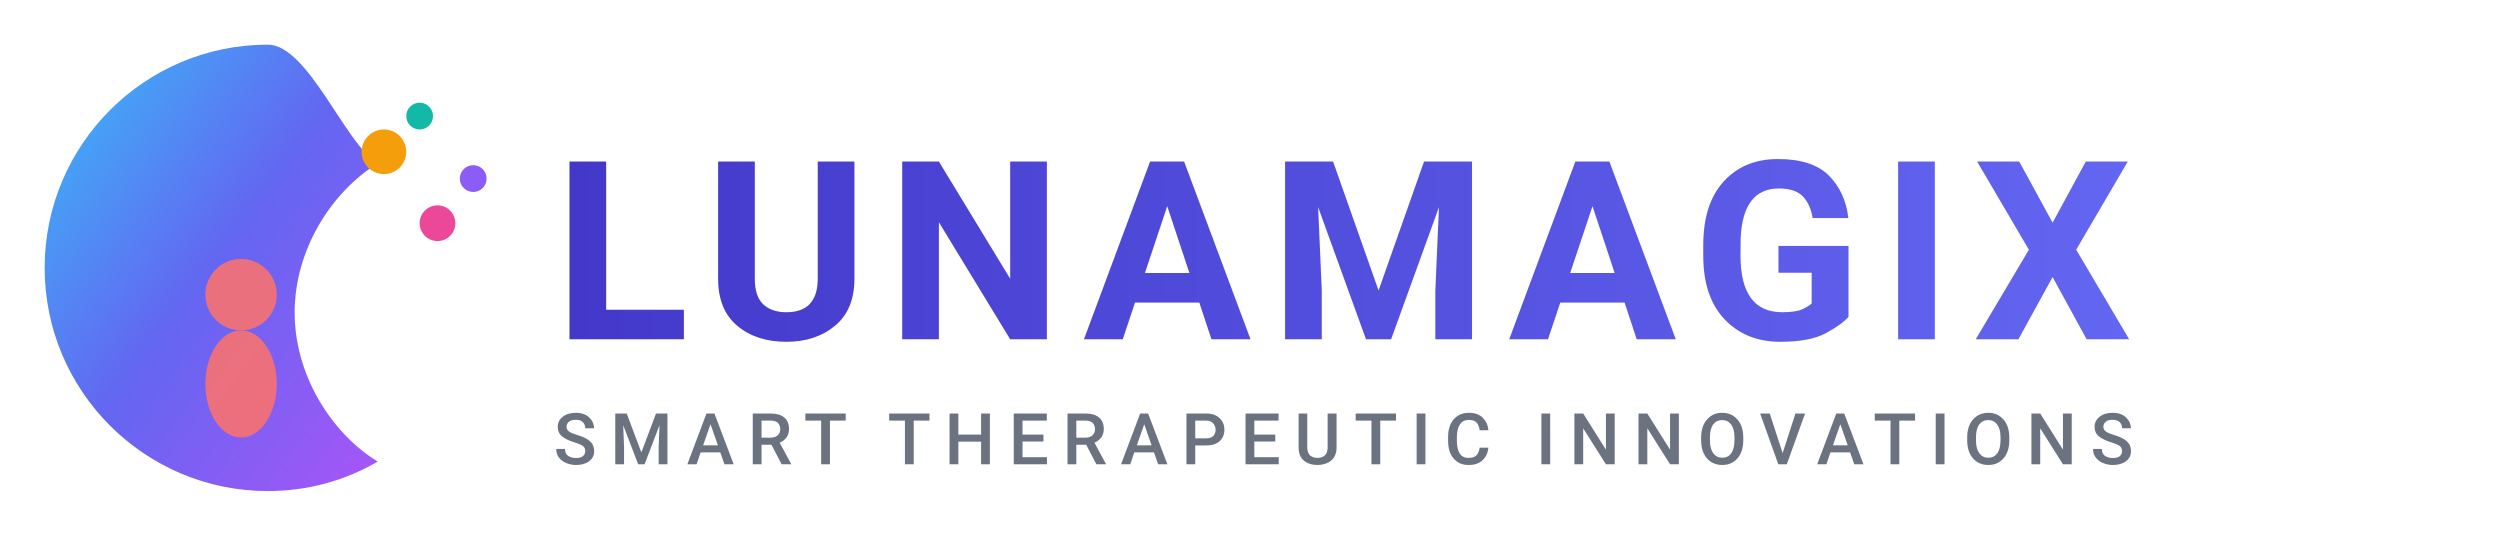
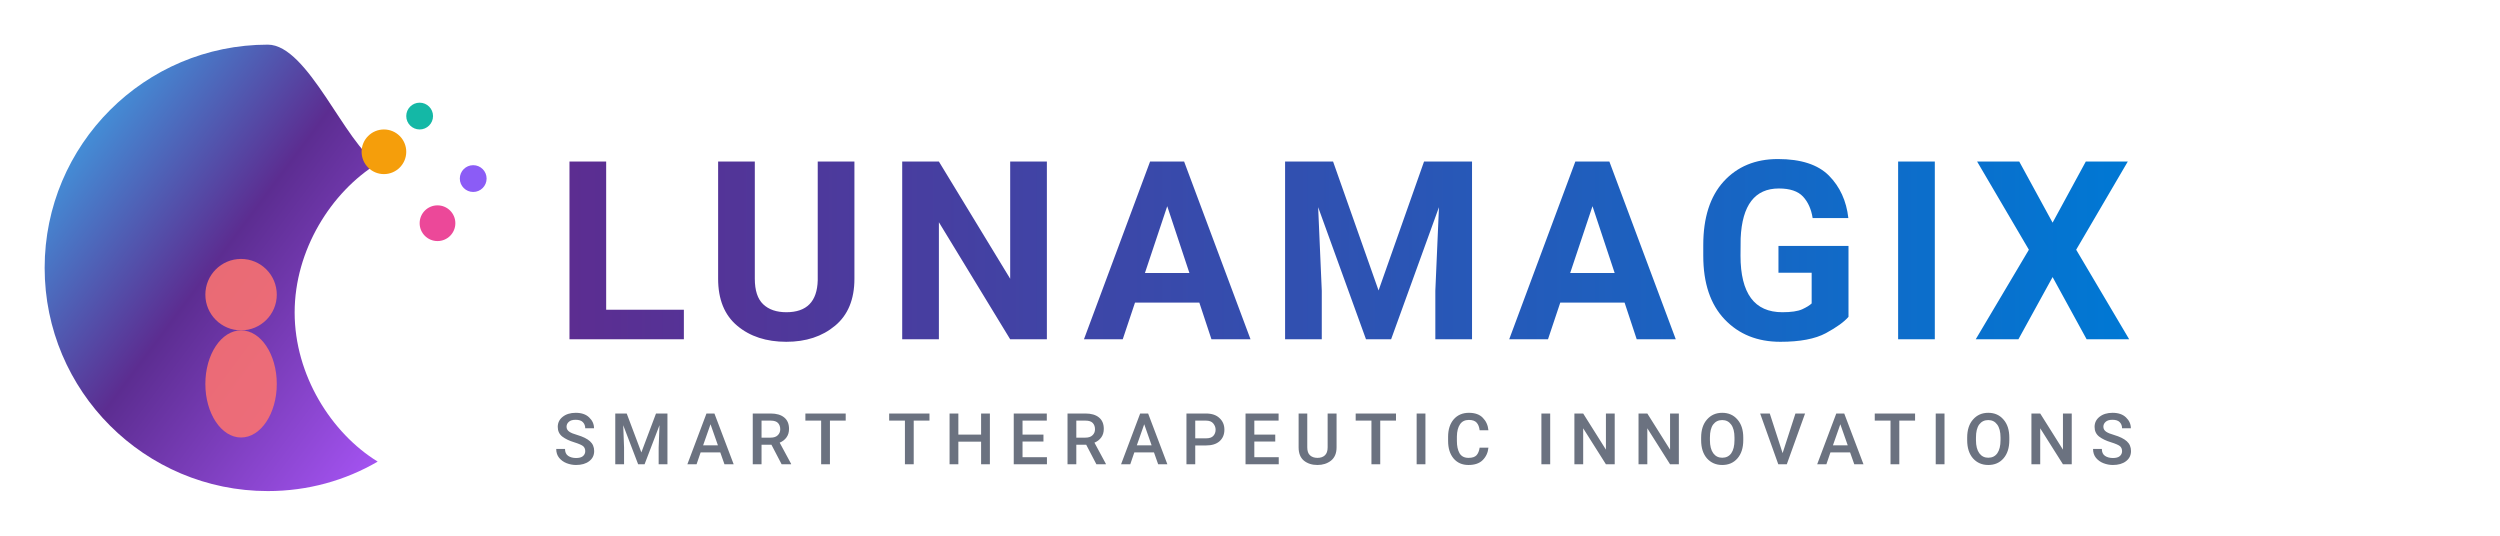
<svg xmlns="http://www.w3.org/2000/svg" viewBox="0 0 280 60" fill="none">
  <defs>
    <linearGradient id="moonGrad" x1="0%" y1="0%" x2="100%" y2="100%">
      <stop offset="0%" style="stop-color:#38BDF8" />
-       <stop offset="50%" style="stop-color:#6366F1" />
+       <stop offset="50%" style="stop-color:#5C2D91" />
      <stop offset="100%" style="stop-color:#A855F7" />
    </linearGradient>
    <linearGradient id="textGrad" x1="0%" y1="0%" x2="100%" y2="0%">
-       <stop offset="0%" style="stop-color:#4338CA" />
-       <stop offset="100%" style="stop-color:#6366F1" />
+       <stop offset="0%" style="stop-color:#5C2D91" />
+       <stop offset="100%" style="stop-color:#0078D4" />
    </linearGradient>
  </defs>
  <g transform="translate(5, 5)">
    <path d="M25 0C11.2 0 0 11.2 0 25c0 13.8 11.2 25 25 25 4.5 0 8.7-1.2 12.3-3.3C32.1 43.5 28 37 28 30c0-7 4.1-13.5 9.3-16.7C33.7 11.2 29.5 0 25 0z" fill="url(#moonGrad)" />
    <circle cx="38" cy="12" r="2.5" fill="#F59E0B" />
    <circle cx="44" cy="20" r="2" fill="#EC4899" />
    <circle cx="42" cy="8" r="1.5" fill="#14B8A6" />
    <circle cx="48" cy="15" r="1.5" fill="#8B5CF6" />
    <circle cx="22" cy="28" r="4" fill="#F87171" opacity="0.9" />
    <ellipse cx="22" cy="38" rx="4" ry="6" fill="#F87171" opacity="0.9" />
  </g>
  <text x="62" y="38" font-family="system-ui, -apple-system, BlinkMacSystemFont, 'Segoe UI', Roboto, sans-serif" font-size="28" font-weight="700" letter-spacing="2" fill="url(#textGrad)">LUNAMAGIX</text>
  <text x="62" y="52" font-family="system-ui, -apple-system, BlinkMacSystemFont, 'Segoe UI', Roboto, sans-serif" font-size="8" font-weight="500" letter-spacing="1.5" fill="#6B7280">SMART THERAPEUTIC INNOVATIONS</text>
</svg>
